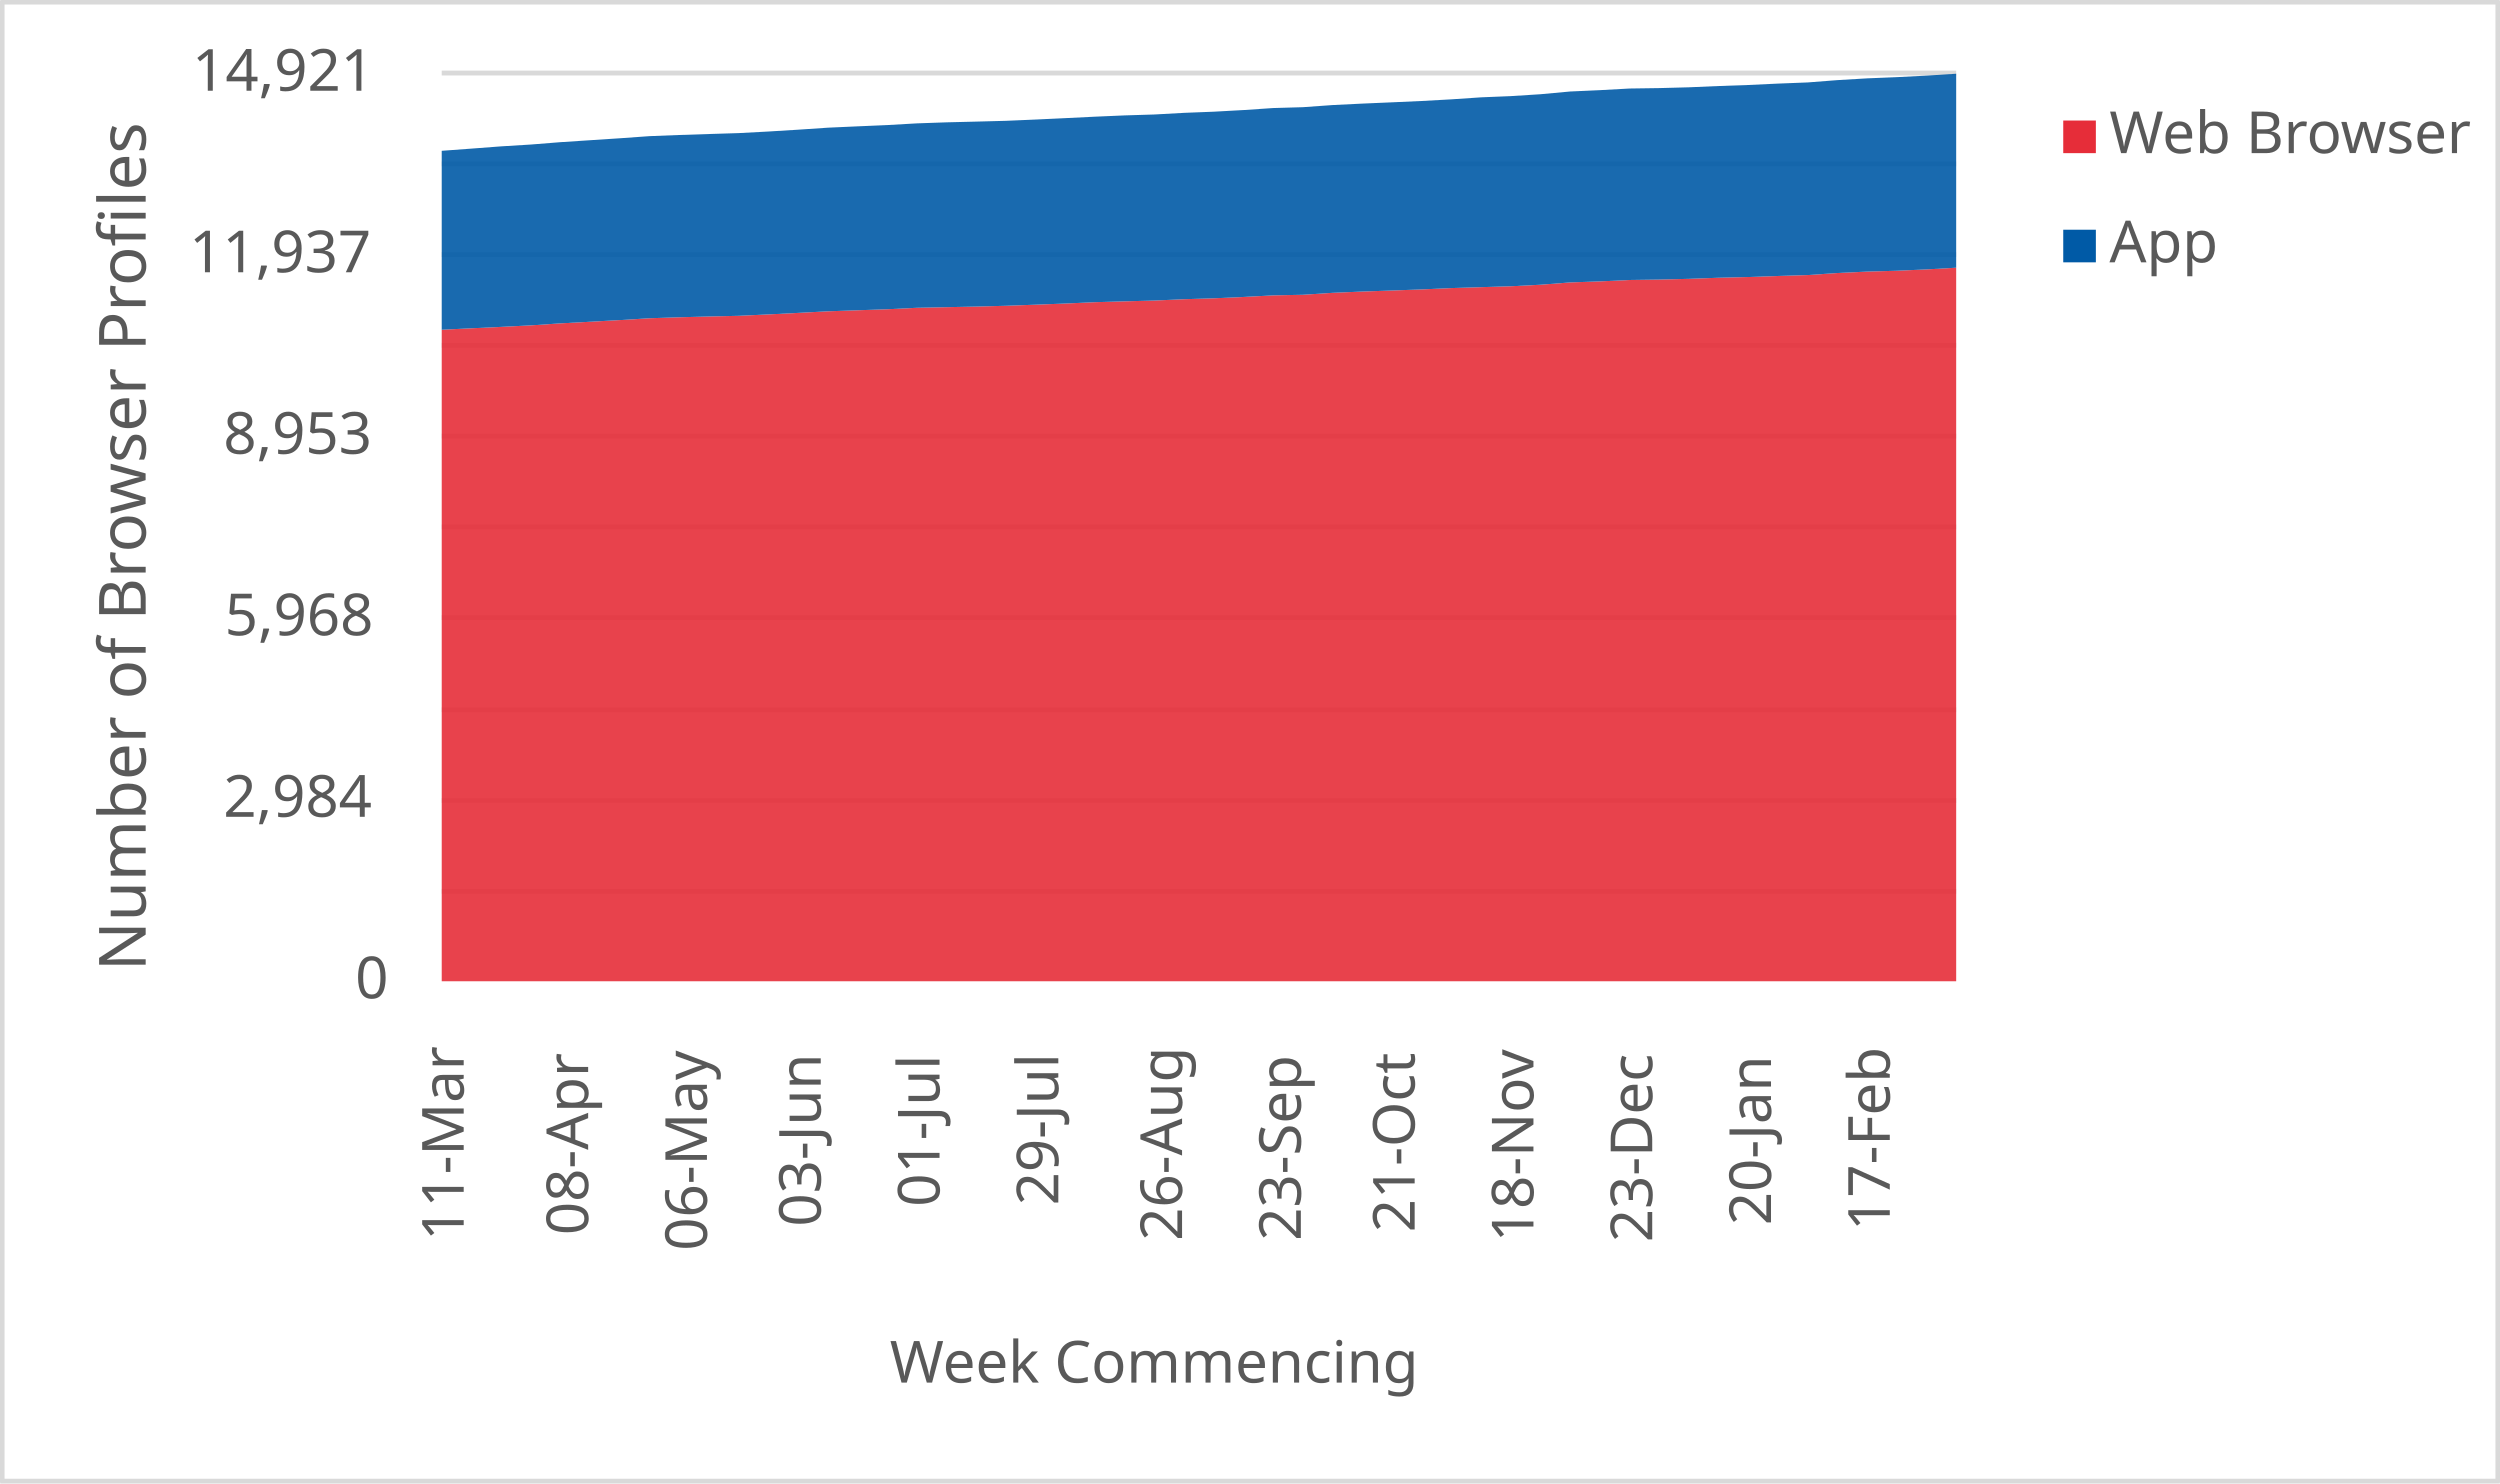
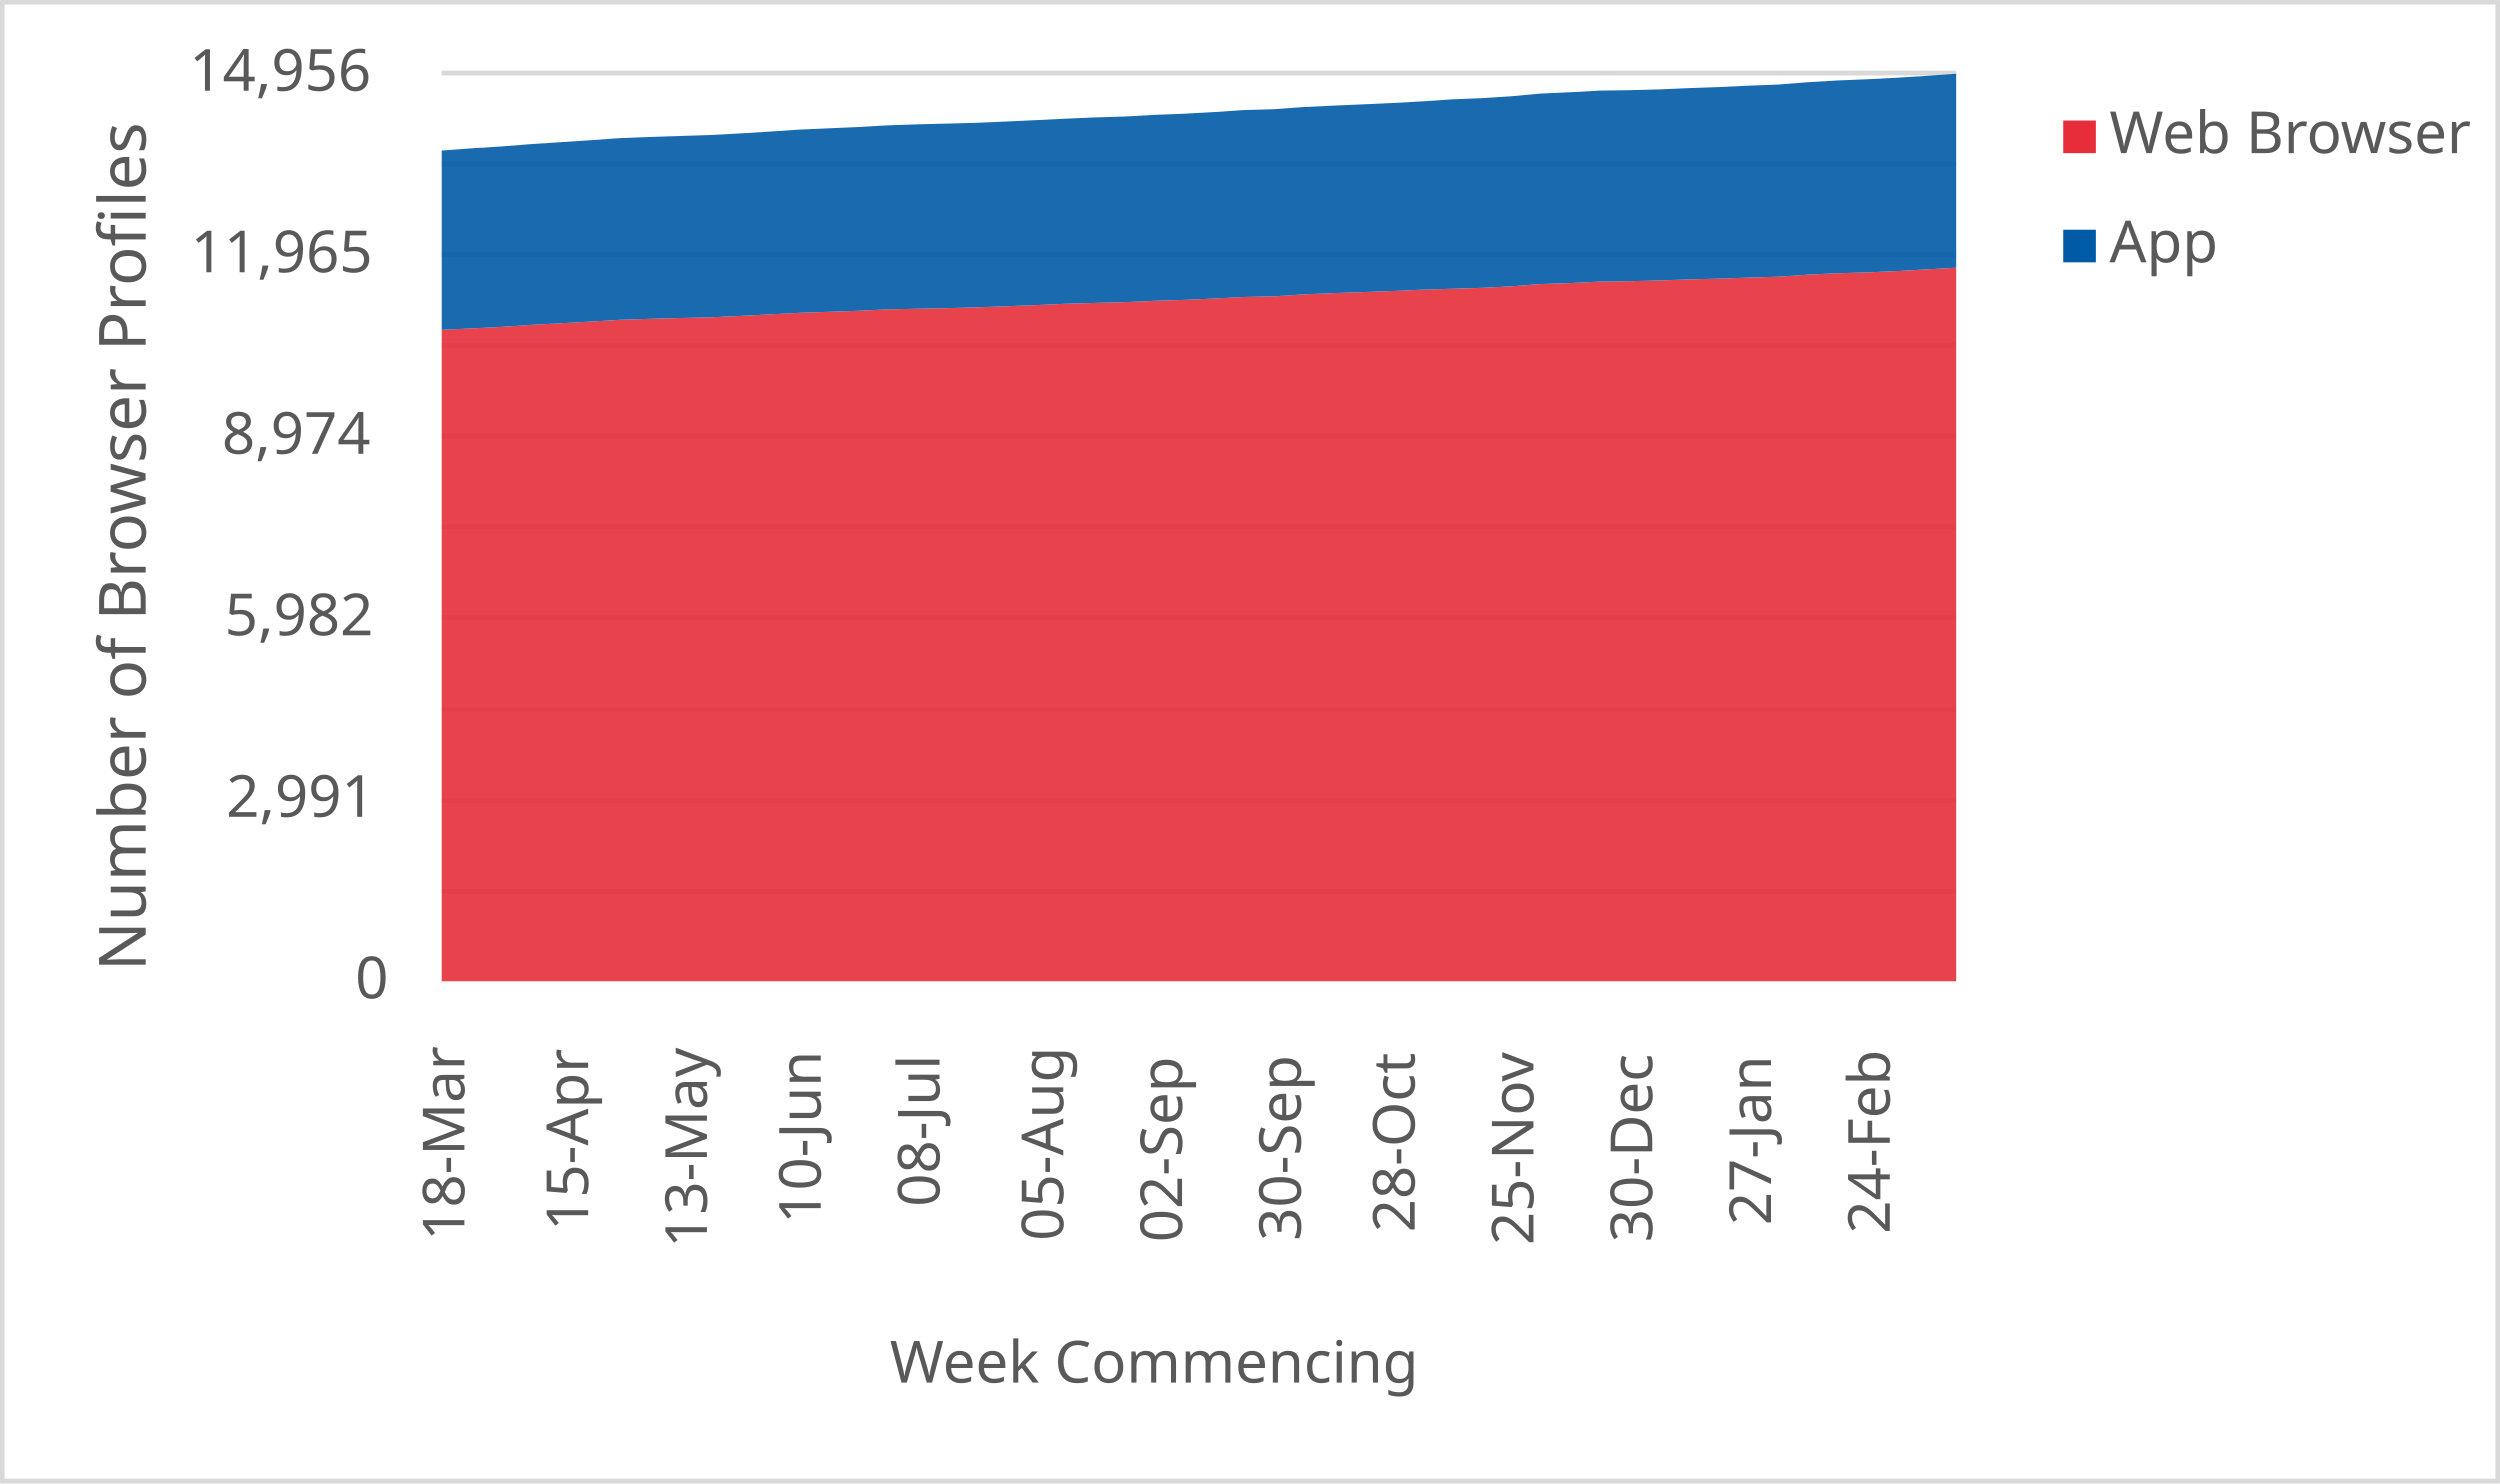
<svg xmlns="http://www.w3.org/2000/svg" width="1763" height="1046" xml:space="preserve" overflow="hidden">
  <defs>
    <clipPath id="clip0">
      <rect x="2917" y="346" width="1763" height="1046" />
    </clipPath>
  </defs>
  <g clip-path="url(#clip0)" transform="translate(-2917 -346)">
    <rect x="2918" y="347" width="1760" height="1043" fill="#FFFFFF" />
    <g>
      <path d="    M3228.5 974.532 4296.5 974.532    M3228.5 910.53 4296.5 910.53    M3228.5 846.528 4296.5 846.528    M3228.5 781.526 4296.5 781.526    M3228.5 717.524 4296.5 717.524    M3228.5 653.522 4296.5 653.522    M3228.5 589.52 4296.5 589.52    M3228.5 525.517 4296.5 525.517    M3228.5 461.515 4296.5 461.515    M3228.5 397.5 4296.5 397.5" stroke="#D9D9D9" stroke-width="3.438" stroke-linejoin="round" stroke-miterlimit="10" fill="none" />
    </g>
    <g>
      <path d="M 1038.5 4296.5 1038.5" stroke="#D9D9D9" stroke-width="3.438" stroke-linejoin="round" stroke-miterlimit="10" fill="none" fill-rule="evenodd" />
    </g>
    <g>
-       <text fill="#595959" font-family="Verdana,sans-serif" font-weight="400" font-size="41" transform="matrix(6.12323e-17 -1 1 6.12323e-17 3244 1221)">11-Mar</text>
+       <text fill="#595959" font-family="Verdana,sans-serif" font-weight="400" font-size="41" transform="matrix(6.12323e-17 -1 1 6.12323e-17 3244.5 1221)">18-Mar</text>
    </g>
    <g>
-       <text fill="#595959" font-family="Verdana,sans-serif" font-weight="400" font-size="41" transform="matrix(6.12323e-17 -1 1 6.12323e-17 3331.765 1217)">08-Apr</text>
+       <text fill="#595959" font-family="Verdana,sans-serif" font-weight="400" font-size="41" transform="matrix(6.12323e-17 -1 1 6.12323e-17 3331.765 1214)">15-Apr</text>
    </g>
    <g>
-       <text fill="#595959" font-family="Verdana,sans-serif" font-weight="400" font-size="41" transform="matrix(6.12323e-17 -1 1 6.12323e-17 3415.529 1228)">06-May</text>
+       <text fill="#595959" font-family="Verdana,sans-serif" font-weight="400" font-size="41" transform="matrix(6.12323e-17 -1 1 6.12323e-17 3415.529 1226)">13-May</text>
    </g>
    <g>
-       <text fill="#595959" font-family="Verdana,sans-serif" font-weight="400" font-size="41" transform="matrix(6.12323e-17 -1 1 6.12323e-17 3495.794 1211)">03-Jun</text>
+       <text fill="#595959" font-family="Verdana,sans-serif" font-weight="400" font-size="41" transform="matrix(6.12323e-17 -1 1 6.12323e-17 3495.794 1209)">10-Jun</text>
    </g>
    <g>
-       <text fill="#595959" font-family="Verdana,sans-serif" font-weight="400" font-size="41" transform="matrix(6.12323e-17 -1 1 6.12323e-17 3579.559 1197)">01-Jul</text>
+       <text fill="#595959" font-family="Verdana,sans-serif" font-weight="400" font-size="41" transform="matrix(6.12323e-17 -1 1 6.12323e-17 3579.559 1197)">08-Jul</text>
    </g>
    <g>
-       <text fill="#595959" font-family="Verdana,sans-serif" font-weight="400" font-size="41" transform="matrix(6.12323e-17 -1 1 6.12323e-17 3663.324 1196)">29-Jul</text>
+       <text fill="#595959" font-family="Verdana,sans-serif" font-weight="400" font-size="41" transform="matrix(6.12323e-17 -1 1 6.12323e-17 3666.824 1221)">05-Aug</text>
    </g>
    <g>
-       <text fill="#595959" font-family="Verdana,sans-serif" font-weight="400" font-size="41" transform="matrix(6.12323e-17 -1 1 6.12323e-17 3750.588 1221)">26-Aug</text>
+       <text fill="#595959" font-family="Verdana,sans-serif" font-weight="400" font-size="41" transform="matrix(6.12323e-17 -1 1 6.12323e-17 3750.588 1222)">02-Sep</text>
    </g>
    <g>
-       <text fill="#595959" font-family="Verdana,sans-serif" font-weight="400" font-size="41" transform="matrix(6.12323e-17 -1 1 6.12323e-17 3834.353 1221)">23-Sep</text>
+       <text fill="#595959" font-family="Verdana,sans-serif" font-weight="400" font-size="41" transform="matrix(6.12323e-17 -1 1 6.12323e-17 3834.353 1221)">30-Sep</text>
    </g>
    <g>
-       <text fill="#595959" font-family="Verdana,sans-serif" font-weight="400" font-size="41" transform="matrix(6.12323e-17 -1 1 6.12323e-17 3914.618 1215)">21-Oct</text>
+       <text fill="#595959" font-family="Verdana,sans-serif" font-weight="400" font-size="41" transform="matrix(6.12323e-17 -1 1 6.12323e-17 3914.618 1215)">28-Oct</text>
    </g>
    <g>
-       <text fill="#595959" font-family="Verdana,sans-serif" font-weight="400" font-size="41" transform="matrix(6.12323e-17 -1 1 6.12323e-17 3998.382 1222)">18-Nov</text>
+       <text fill="#595959" font-family="Verdana,sans-serif" font-weight="400" font-size="41" transform="matrix(6.12323e-17 -1 1 6.12323e-17 3998.382 1224)">25-Nov</text>
    </g>
    <g>
-       <text fill="#595959" font-family="Verdana,sans-serif" font-weight="400" font-size="41" transform="matrix(6.12323e-17 -1 1 6.12323e-17 4082.147 1222)">23-Dec</text>
+       <text fill="#595959" font-family="Verdana,sans-serif" font-weight="400" font-size="41" transform="matrix(6.12323e-17 -1 1 6.12323e-17 4082.147 1222)">30-Dec</text>
    </g>
    <g>
-       <text fill="#595959" font-family="Verdana,sans-serif" font-weight="400" font-size="41" transform="matrix(6.12323e-17 -1 1 6.12323e-17 4165.912 1210)">20-Jan</text>
+       <text fill="#595959" font-family="Verdana,sans-serif" font-weight="400" font-size="41" transform="matrix(6.12323e-17 -1 1 6.12323e-17 4165.912 1210)">27-Jan</text>
    </g>
    <g>
-       <text fill="#595959" font-family="Verdana,sans-serif" font-weight="400" font-size="41" transform="matrix(6.12323e-17 -1 1 6.12323e-17 4249.676 1214)">17-Feb</text>
+       <text fill="#595959" font-family="Verdana,sans-serif" font-weight="400" font-size="41" transform="matrix(6.12323e-17 -1 1 6.12323e-17 4249.676 1216)">24-Feb</text>
    </g>
    <g>
      <text fill="#595959" font-family="Verdana,sans-serif" font-weight="400" font-size="41" transform="matrix(1 0 0 1 3167.5 1050)">0</text>
    </g>
    <g>
-       <text fill="#595959" font-family="Verdana,sans-serif" font-weight="400" font-size="41" transform="matrix(1 0 0 1 3074.5 922)">2,984</text>
+       <text fill="#595959" font-family="Verdana,sans-serif" font-weight="400" font-size="41" transform="matrix(1 0 0 1 3076.5 922)">2,991</text>
    </g>
    <g>
-       <text fill="#595959" font-family="Verdana,sans-serif" font-weight="400" font-size="41" transform="matrix(1 0 0 1 3075.5 794)">5,968</text>
+       <text fill="#595959" font-family="Verdana,sans-serif" font-weight="400" font-size="41" transform="matrix(1 0 0 1 3075.5 794)">5,982</text>
    </g>
    <g>
-       <text fill="#595959" font-family="Verdana,sans-serif" font-weight="400" font-size="41" transform="matrix(1 0 0 1 3074.5 666)">8,953</text>
+       <text fill="#595959" font-family="Verdana,sans-serif" font-weight="400" font-size="41" transform="matrix(1 0 0 1 3073.5 666)">8,974</text>
    </g>
    <g>
-       <text fill="#595959" font-family="Verdana,sans-serif" font-weight="400" font-size="41" transform="matrix(1 0 0 1 3050.5 538)">11,937</text>
+       <text fill="#595959" font-family="Verdana,sans-serif" font-weight="400" font-size="41" transform="matrix(1 0 0 1 3051.5 538)">11,965</text>
    </g>
    <g>
-       <text fill="#595959" font-family="Verdana,sans-serif" font-weight="400" font-size="41" transform="matrix(1 0 0 1 3052.5 410)">14,921</text>
+       <text fill="#595959" font-family="Verdana,sans-serif" font-weight="400" font-size="41" transform="matrix(1 0 0 1 3050.5 410)">14,956</text>
    </g>
    <g>
      <text fill="#595959" font-family="Verdana,sans-serif" font-weight="400" font-size="41" transform="matrix(1 0 0 1 3544.5 1321)">Week Commencing</text>
    </g>
    <g>
      <text fill="#595959" font-family="Verdana,sans-serif" font-weight="400" font-size="46" transform="matrix(6.12323e-17 -1 1 6.12323e-17 3019.73 1030.75)">Number of Browser Profiles</text>
    </g>
    <rect x="2918.5" y="347.5" width="1760" height="1043" stroke="#D9D9D9" stroke-width="3.438" stroke-linejoin="round" stroke-miterlimit="10" fill="none" />
    <g>
-       <path d="M3228.5 1038 3249.441 1038 3270.382 1038 3291.324 1038 3312.265 1038 3333.206 1038 3354.147 1038 3375.088 1038 3396.029 1038 3416.971 1038 3437.912 1038 3458.853 1038 3479.794 1038 3500.735 1038 3521.676 1038 3542.618 1038 3563.559 1038 3584.5 1038 3605.441 1038 3626.382 1038 3647.324 1038 3668.265 1038 3689.206 1038 3710.147 1038 3731.088 1038 3752.029 1038 3772.971 1038 3793.912 1038 3814.853 1038 3835.794 1038 3856.735 1038 3877.676 1038 3898.618 1038 3919.559 1038 3940.5 1038 3961.441 1038 3982.382 1038 4003.324 1038 4024.265 1038 4045.206 1038 4066.147 1038 4087.088 1038 4108.029 1038 4128.971 1038 4149.912 1038 4170.853 1038 4191.794 1038 4212.735 1038 4233.676 1038 4254.618 1038 4275.559 1038 4296.5 1038 4296.5 534.784 4275.559 535.985 4254.618 536.929 4233.676 537.53 4212.735 538.516 4191.794 539.974 4170.853 540.618 4149.912 541.347 4128.971 541.862 4108.029 542.634 4087.088 543.148 4066.147 543.449 4045.206 544.435 4024.265 545.164 4003.324 546.794 3982.382 547.867 3961.441 548.51 3940.5 549.153 3919.559 550.097 3898.618 550.869 3877.676 551.598 3856.735 552.499 3835.794 553.872 3814.853 554.301 3793.912 555.416 3772.971 556.359 3752.029 557.003 3731.088 557.946 3710.147 558.504 3689.206 559.104 3668.265 560.048 3647.324 560.863 3626.382 561.635 3605.441 562.193 3584.5 562.622 3563.559 563.051 3542.618 564.08 3521.676 564.809 3500.735 565.538 3479.794 566.654 3458.853 567.726 3437.912 568.712 3416.971 569.184 3396.029 569.742 3375.088 570.428 3354.147 571.715 3333.206 572.873 3312.265 574.031 3291.324 575.447 3270.382 576.519 3249.441 577.505 3228.5 578.535 3228.5 1038Z" fill="#e62d39" opacity="0.9" />
+       <path d="M3228.5 1038 3249.441 1038 3270.382 1038 3291.324 1038 3312.265 1038 3333.206 1038 3354.147 1038 3375.088 1038 3396.029 1038 3416.971 1038 3437.912 1038 3458.853 1038 3479.794 1038 3500.735 1038 3521.676 1038 3542.618 1038 3563.559 1038 3584.5 1038 3605.441 1038 3626.382 1038 3647.324 1038 3668.265 1038 3689.206 1038 3710.147 1038 3731.088 1038 3752.029 1038 3772.971 1038 3793.912 1038 3814.853 1038 3835.794 1038 3856.735 1038 3877.676 1038 3898.618 1038 3919.559 1038 3940.5 1038 3961.441 1038 3982.382 1038 4003.324 1038 4024.265 1038 4045.206 1038 4066.147 1038 4087.088 1038 4108.029 1038 4128.971 1038 4149.912 1038 4170.853 1038 4191.794 1038 4212.735 1038 4233.676 1038 4254.618 1038 4275.559 1038 4296.5 1038 4296.5 534.807 4275.559 535.962 4254.618 537.16 4233.676 538.102 4212.735 538.701 4191.794 539.685 4170.853 541.14 4149.912 541.782 4128.971 542.509 4108.029 543.023 4087.088 543.793 4066.147 544.306 4045.206 544.606 4024.265 545.59 4003.324 546.318 3982.382 547.944 3961.441 549.014 3940.5 549.656 3919.559 550.297 3898.618 551.239 3877.676 552.009 3856.735 552.737 3835.794 553.635 3814.853 555.005 3793.912 555.432 3772.971 556.545 3752.029 557.486 3731.088 558.128 3710.147 559.07 3689.206 559.626 3668.265 560.225 3647.324 561.167 3626.382 561.98 3605.441 562.75 3584.5 563.306 3563.559 563.734 3542.618 564.162 3521.676 565.189 3500.735 565.917 3479.794 566.644 3458.853 567.757 3437.912 568.826 3416.971 569.811 3396.029 570.281 3375.088 570.838 3354.147 571.522 3333.206 572.806 3312.265 573.961 3291.324 575.117 3270.382 576.529 3249.441 577.599 3228.5 578.583 3228.5 1038Z" fill="#e62d39" opacity="0.9" />
    </g>
    <g>
-       <path d="M3228.5 578.535 3249.441 577.505 3270.382 576.519 3291.324 575.447 3312.265 574.031 3333.206 572.873 3354.147 571.715 3375.088 570.428 3396.029 569.742 3416.971 569.184 3437.912 568.712 3458.853 567.726 3479.794 566.654 3500.735 565.538 3521.676 564.809 3542.618 564.08 3563.559 563.051 3584.5 562.622 3605.441 562.193 3626.382 561.635 3647.324 560.863 3668.265 560.048 3689.206 559.104 3710.147 558.504 3731.088 557.946 3752.029 557.003 3772.971 556.359 3793.912 555.416 3814.853 554.301 3835.794 553.872 3856.735 552.499 3877.676 551.598 3898.618 550.869 3919.559 550.097 3940.5 549.153 3961.441 548.51 3982.382 547.867 4003.324 546.794 4024.265 545.164 4045.206 544.435 4066.147 543.449 4087.088 543.148 4108.029 542.634 4128.971 541.862 4149.912 541.347 4170.853 540.618 4191.794 539.974 4212.735 538.516 4233.676 537.53 4254.618 536.929 4275.559 535.985 4296.5 534.784 4296.5 398 4275.559 399.33 4254.618 400.402 4233.676 401.26 4212.735 402.504 4191.794 404.134 4170.853 404.949 4149.912 405.935 4128.971 406.664 4108.029 407.565 4087.088 408.123 4066.147 408.423 4045.206 409.581 4024.265 410.525 4003.324 412.455 3982.382 413.784 3961.441 414.642 3940.5 416.058 3919.559 417.216 3898.618 418.16 3877.676 419.06 3856.735 420.09 3835.794 421.591 3814.853 422.191 3793.912 423.607 3772.971 424.765 3752.029 425.58 3731.088 426.738 3710.147 427.381 3689.206 428.282 3668.265 429.312 3647.324 430.298 3626.382 431.199 3605.441 431.756 3584.5 432.271 3563.559 433 3542.618 434.201 3521.676 435.102 3500.735 436.046 3479.794 437.461 3458.853 438.748 3437.912 439.863 3416.971 440.507 3396.029 441.193 3375.088 442.008 3354.147 443.509 3333.206 444.882 3312.265 446.254 3291.324 447.927 3270.382 449.214 3249.441 450.801 3228.5 452.345 3228.5 578.535Z" fill="#005aa6" opacity="0.9" />
+       <path d="M3228.5 578.583 3249.441 577.599 3270.382 576.529 3291.324 575.117 3312.265 573.961 3333.206 572.806 3354.147 571.522 3375.088 570.838 3396.029 570.281 3416.971 569.811 3437.912 568.826 3458.853 567.757 3479.794 566.644 3500.735 565.917 3521.676 565.189 3542.618 564.162 3563.559 563.734 3584.5 563.306 3605.441 562.75 3626.382 561.98 3647.324 561.167 3668.265 560.225 3689.206 559.626 3710.147 559.07 3731.088 558.128 3752.029 557.486 3772.971 556.545 3793.912 555.432 3814.853 555.005 3835.794 553.635 3856.735 552.737 3877.676 552.009 3898.618 551.239 3919.559 550.297 3940.5 549.656 3961.441 549.014 3982.382 547.944 4003.324 546.318 4024.265 545.59 4045.206 544.606 4066.147 544.306 4087.088 543.793 4108.029 543.023 4128.971 542.509 4149.912 541.782 4170.853 541.14 4191.794 539.685 4212.735 538.701 4233.676 538.102 4254.618 537.16 4275.559 535.962 4296.5 534.807 4296.5 398 4275.559 399.498 4254.618 400.824 4233.676 401.894 4212.735 402.75 4191.794 403.991 4170.853 405.617 4149.912 406.43 4128.971 407.414 4108.029 408.142 4087.088 409.04 4066.147 409.597 4045.206 409.896 4024.265 411.052 4003.324 411.993 3982.382 413.919 3961.441 415.245 3940.5 416.101 3919.559 417.513 3898.618 418.669 3877.676 419.61 3856.735 420.509 3835.794 421.536 3814.853 423.033 3793.912 423.633 3772.971 425.045 3752.029 426.2 3731.088 427.013 3710.147 428.168 3689.206 428.81 3668.265 429.709 3647.324 430.736 3626.382 431.72 3605.441 432.619 3584.5 433.175 3563.559 433.689 3542.618 434.416 3521.676 435.614 3500.735 436.513 3479.794 437.454 3458.853 438.867 3437.912 440.15 3416.971 441.263 3396.029 441.905 3375.088 442.589 3354.147 443.403 3333.206 444.9 3312.265 446.27 3291.324 447.639 3270.382 449.308 3249.441 450.592 3228.5 452.175 3228.5 578.583Z" fill="#005aa6" opacity="0.9" />
    </g>
    <g>
      <rect x="4372" y="431" width="23" height="23" fill="#e62d39" />
    </g>
    <g>
      <text fill="#595959" font-family="Verdana,sans-serif" font-weight="400" font-size="41" transform="matrix(1 0 0 1 4404.56 454)">Web Browser</text>
    </g>
    <g>
      <rect x="4372" y="508" width="23" height="23" fill="#005aa6" />
    </g>
    <g>
      <text fill="#595959" font-family="Verdana,sans-serif" font-weight="400" font-size="41" transform="matrix(1 0 0 1 4404.56 531)">App</text>
    </g>
  </g>
</svg>
